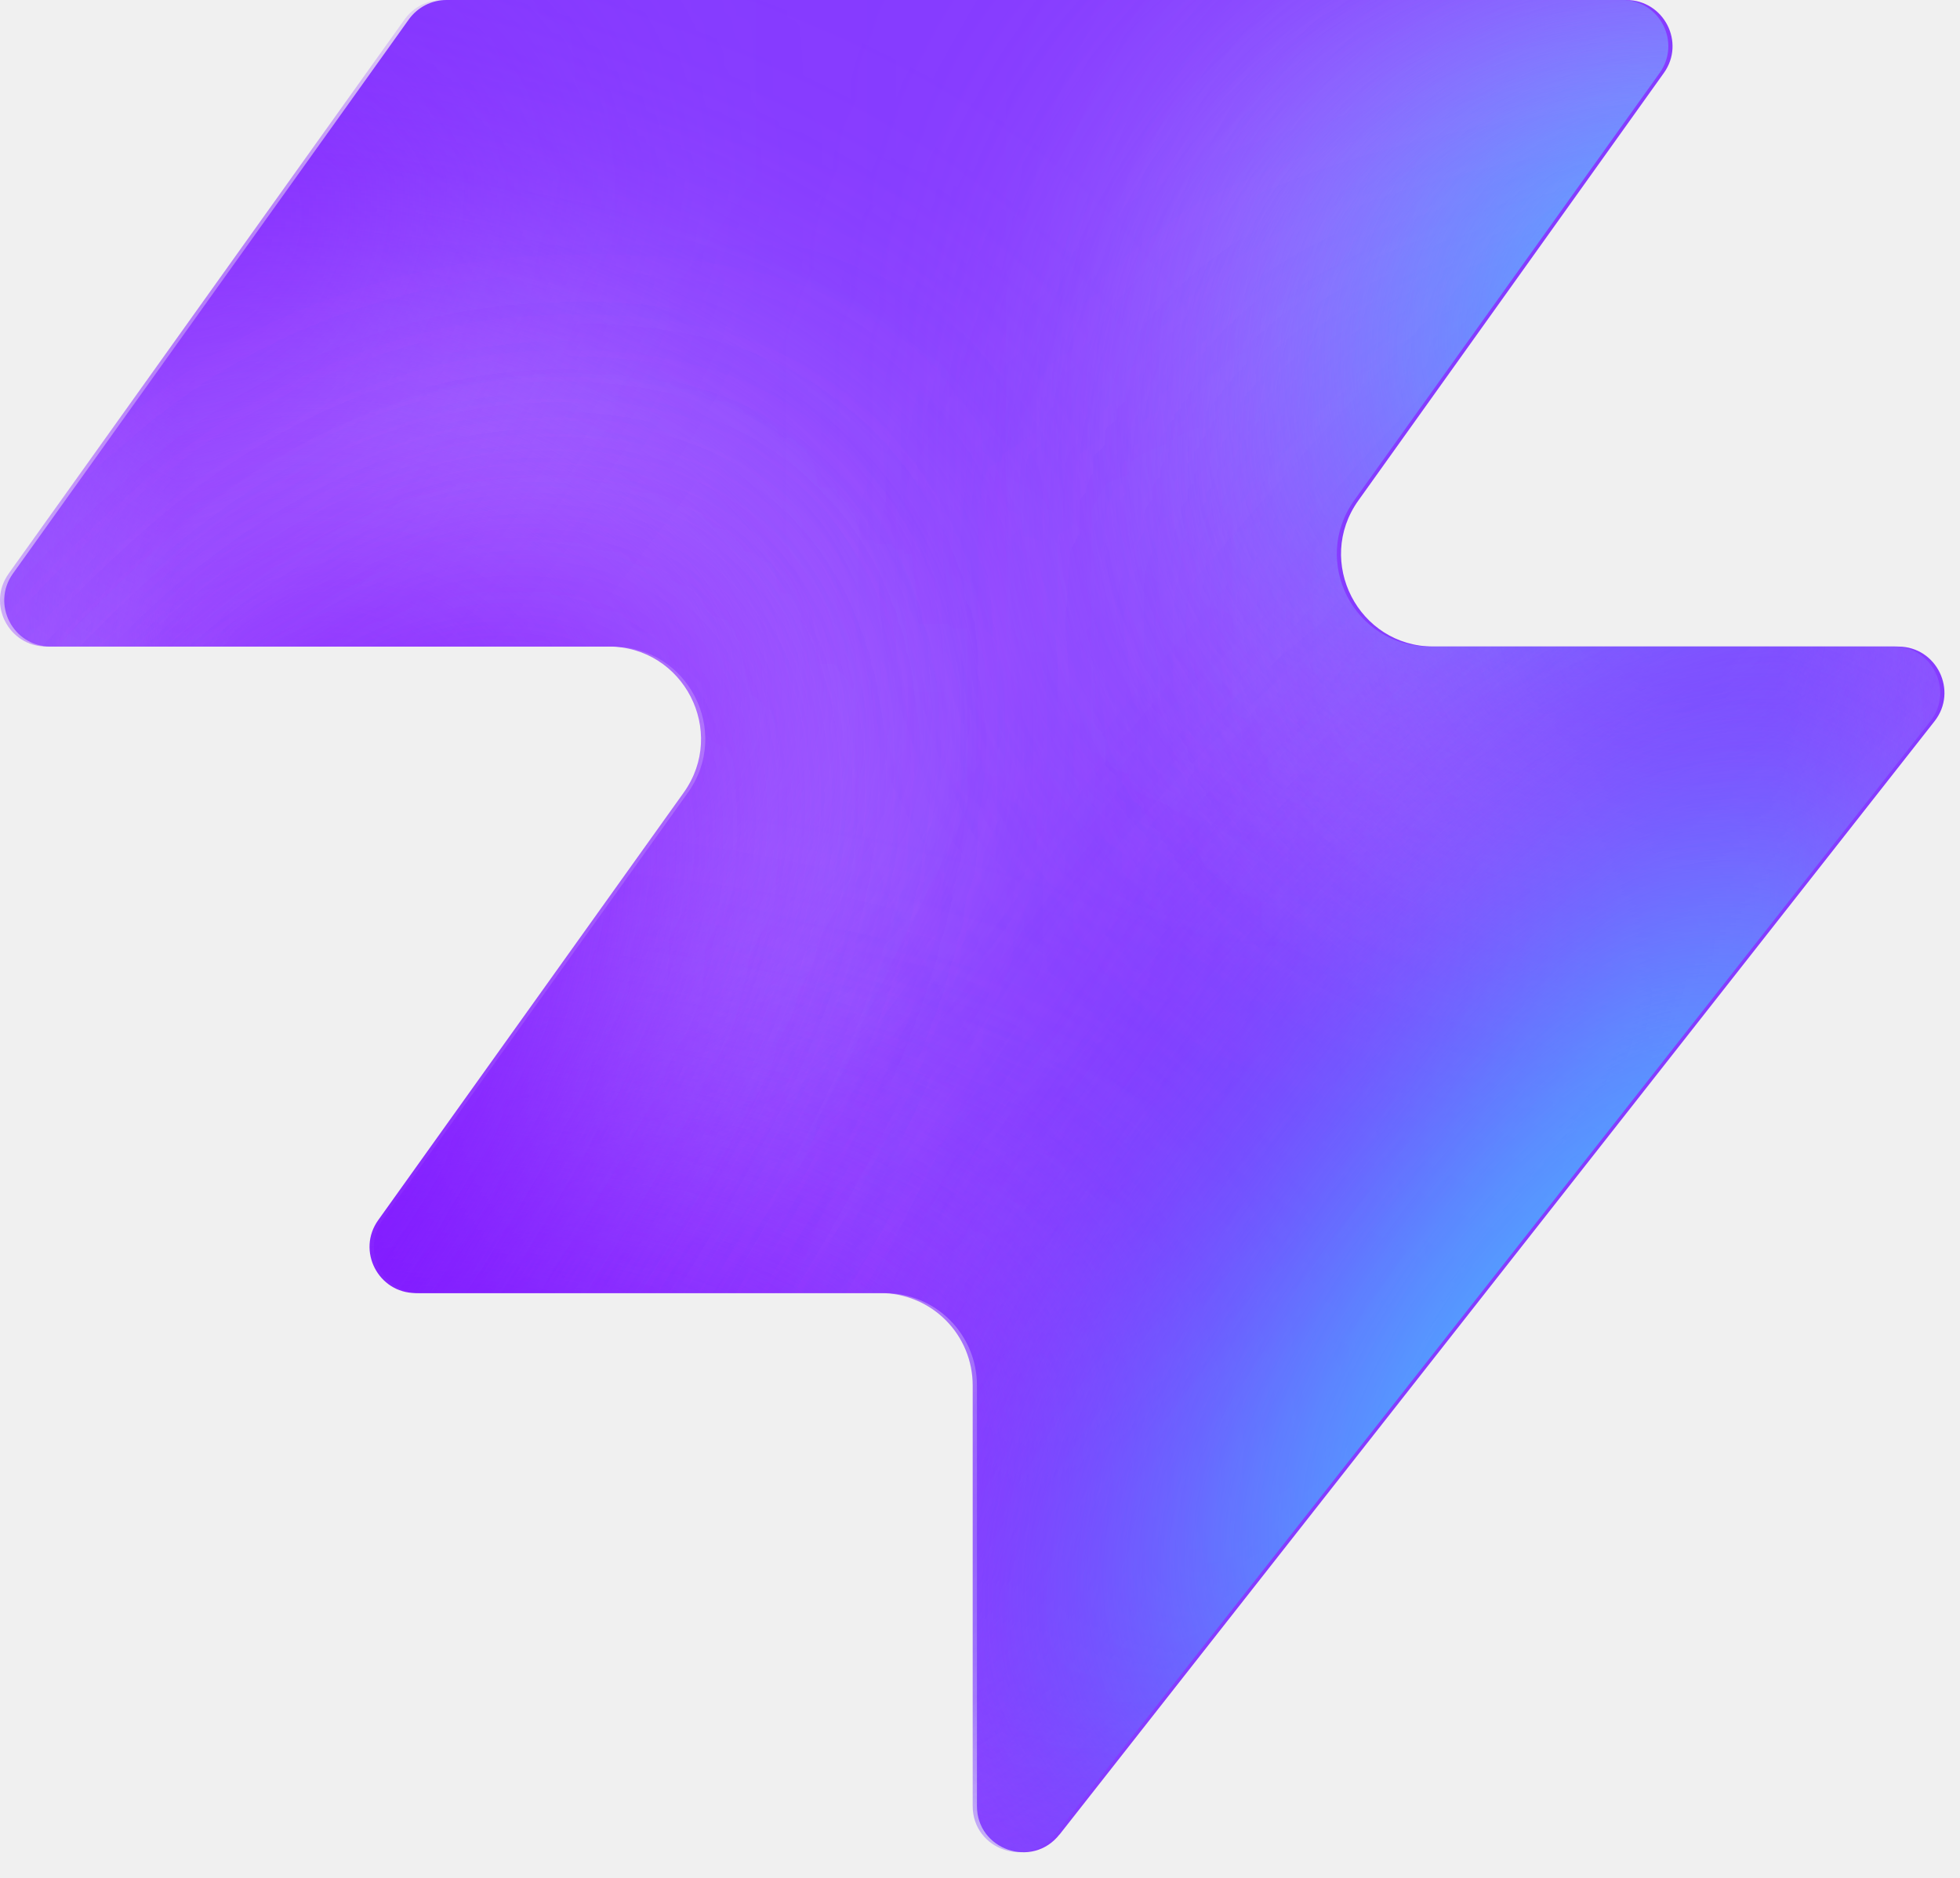
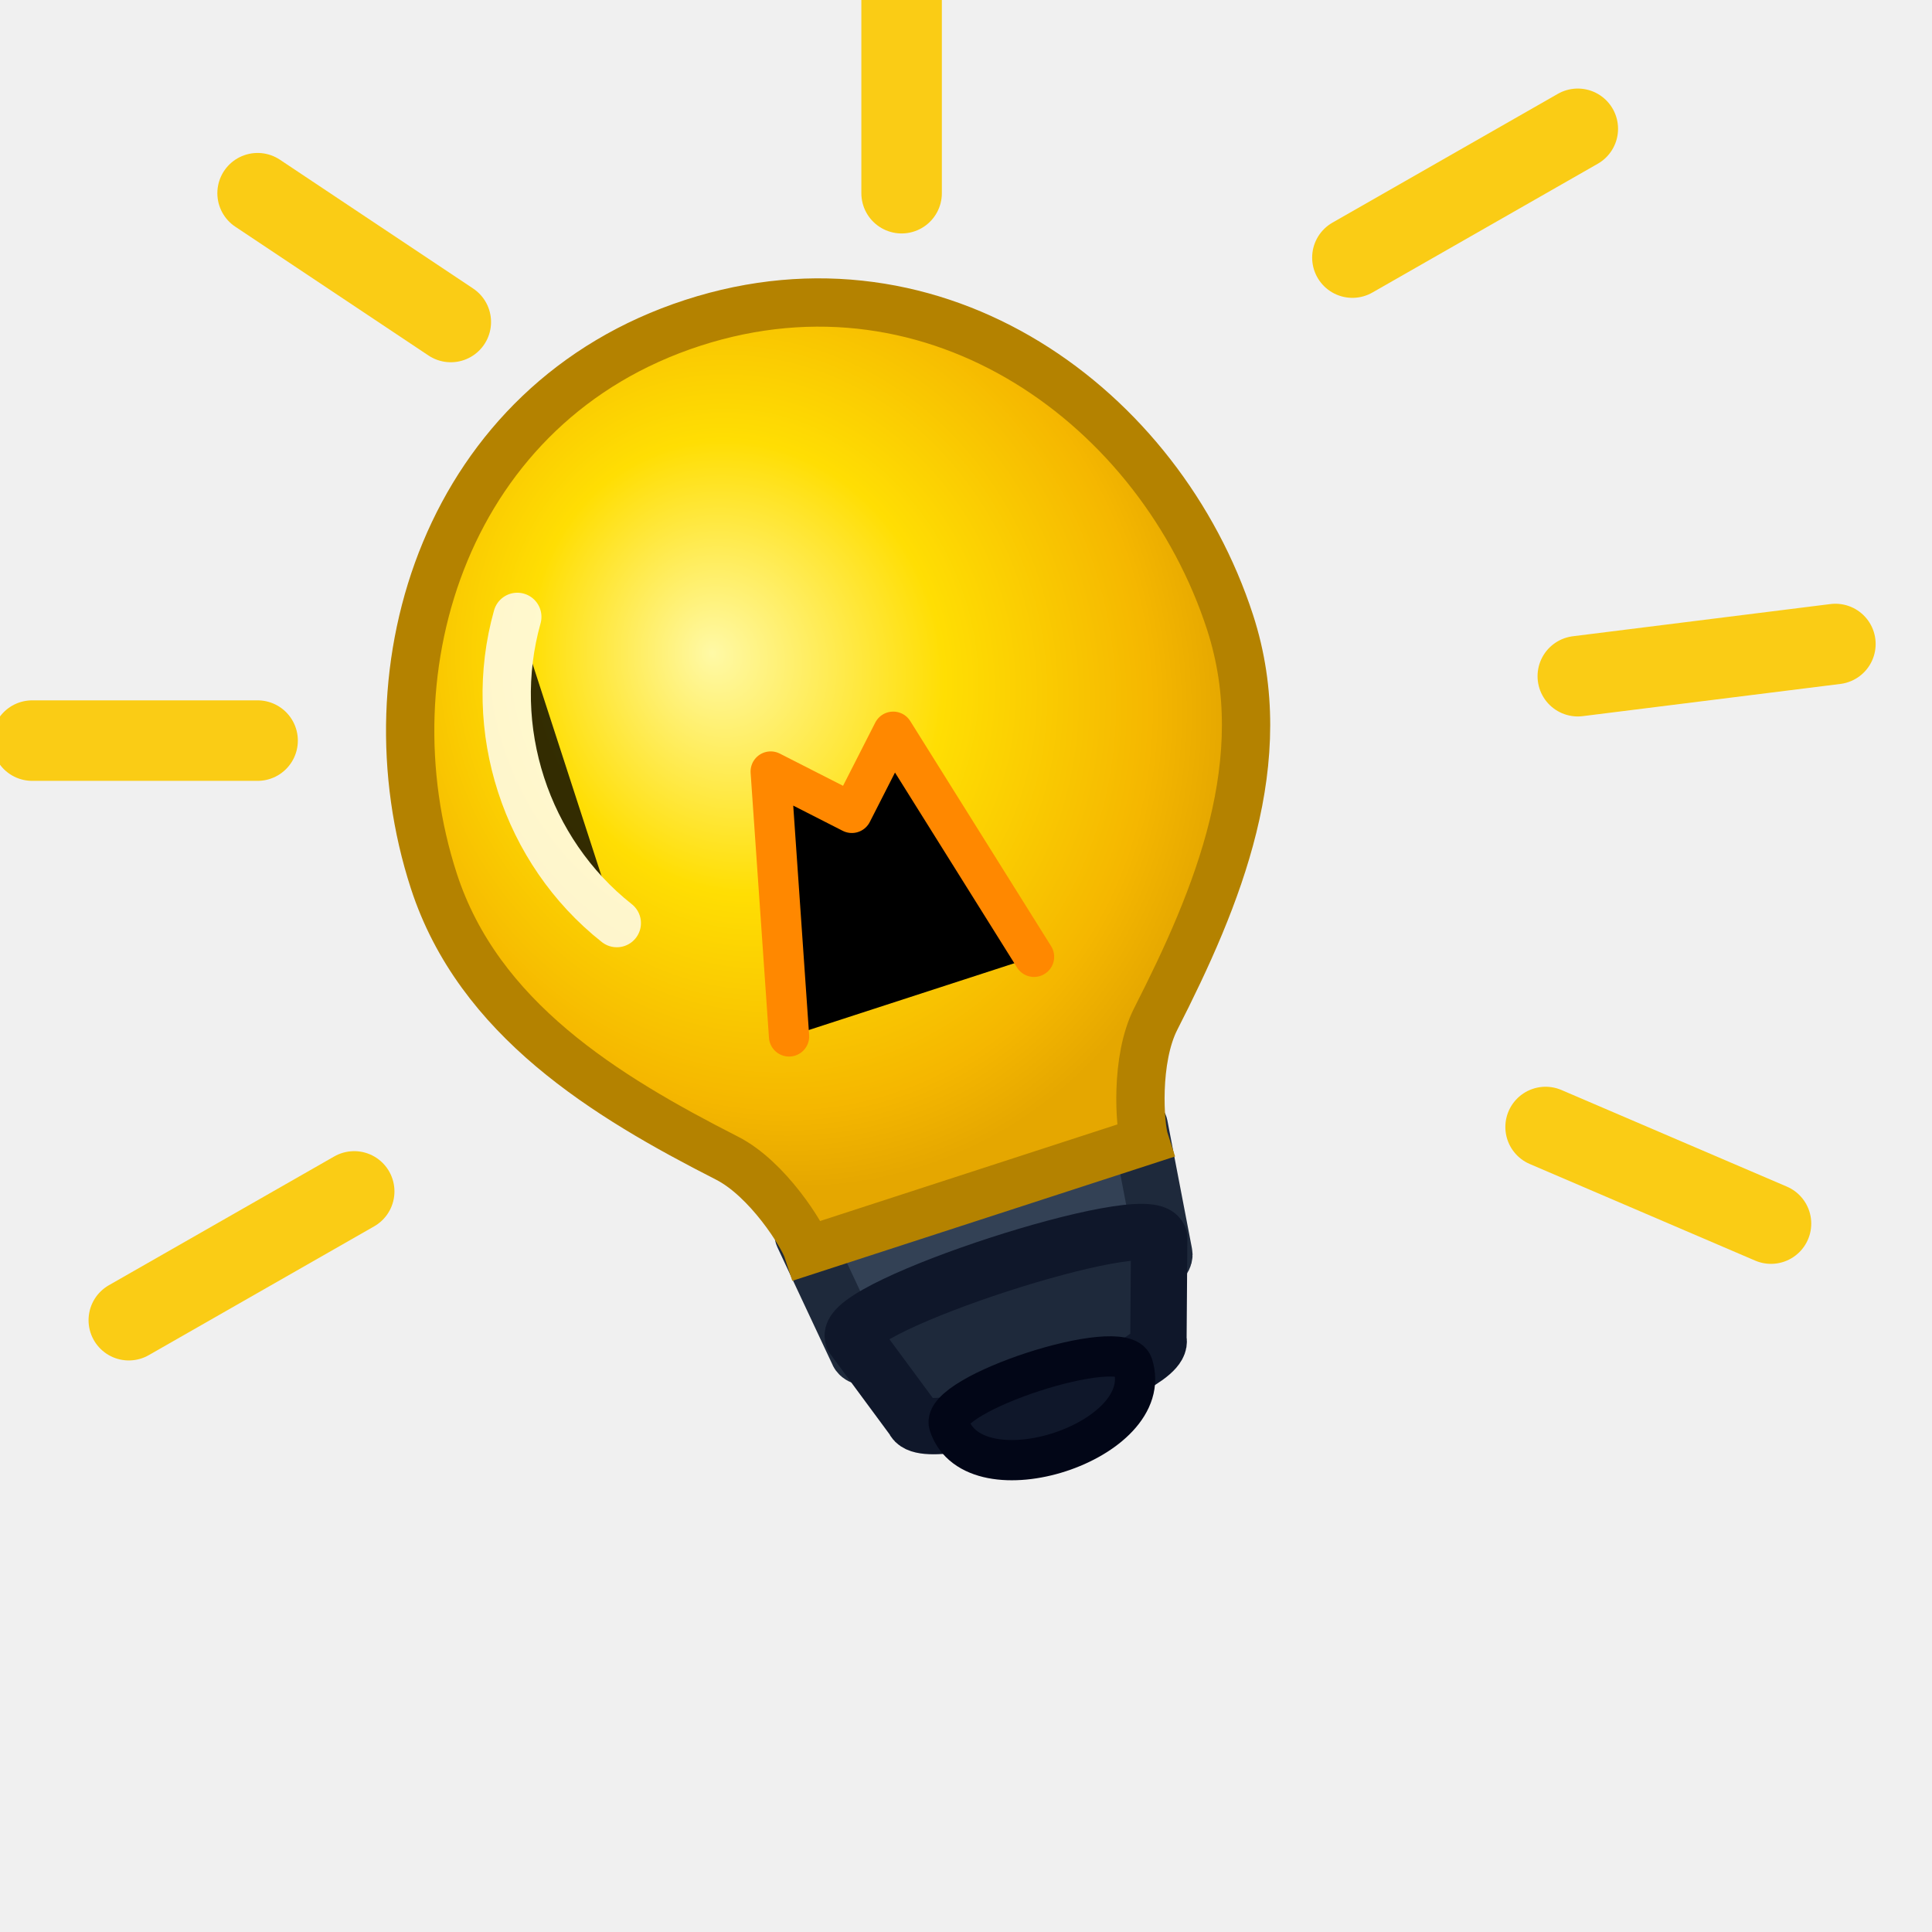
- <svg xmlns="http://www.w3.org/2000/svg" width="48" height="46" fill="none" viewBox="0 0 48 46">
-   <path fill="#863bff" d="M25.946 44.938c-.664.845-2.021.375-2.021-.698V33.937a2.26 2.26 0 0 0-2.262-2.262H10.287c-.92 0-1.456-1.04-.92-1.788l7.48-10.471c1.07-1.497 0-3.578-1.842-3.578H1.237c-.92 0-1.456-1.04-.92-1.788L10.013.474c.214-.297.556-.474.92-.474h28.894c.92 0 1.456 1.04.92 1.788l-7.48 10.471c-1.07 1.498 0 3.579 1.842 3.579h11.377c.943 0 1.473 1.088.89 1.83L25.947 44.94z" style="fill:#863bff;fill:color(display-p3 .525 .23 1);fill-opacity:1" />
-   <mask id="a" width="48" height="46" x="0" y="0" maskUnits="userSpaceOnUse" style="mask-type:alpha">
-     <path fill="#000" d="M25.842 44.938c-.664.844-2.021.375-2.021-.698V33.937a2.26 2.26 0 0 0-2.262-2.262H10.183c-.92 0-1.456-1.04-.92-1.788l7.48-10.471c1.07-1.498 0-3.579-1.842-3.579H1.133c-.92 0-1.456-1.04-.92-1.787L9.91.473c.214-.297.556-.474.92-.474h28.894c.92 0 1.456 1.04.92 1.788l-7.48 10.471c-1.07 1.498 0 3.578 1.842 3.578h11.377c.943 0 1.473 1.088.89 1.832L25.843 44.94z" style="fill:#000;fill-opacity:1" />
-   </mask>
-   <g mask="url(#a)">
-     <g filter="url(#b)">
-       <ellipse cx="5.508" cy="14.704" fill="#ede6ff" rx="5.508" ry="14.704" style="fill:#ede6ff;fill:color(display-p3 .927 .903 1);fill-opacity:1" transform="matrix(.00324 1 1 -.00324 -4.47 31.516)" />
-     </g>
-     <g filter="url(#c)">
-       <ellipse cx="10.399" cy="29.851" fill="#ede6ff" rx="10.399" ry="29.851" style="fill:#ede6ff;fill:color(display-p3 .927 .903 1);fill-opacity:1" transform="matrix(.00324 1 1 -.00324 -39.328 7.883)" />
-     </g>
-     <g filter="url(#d)">
-       <ellipse cx="5.508" cy="30.487" fill="#7e14ff" rx="5.508" ry="30.487" style="fill:#7e14ff;fill:color(display-p3 .492 .077 1);fill-opacity:1" transform="rotate(89.814 -25.913 -14.639)scale(1 -1)" />
-     </g>
-     <g filter="url(#e)">
-       <ellipse cx="5.508" cy="30.599" fill="#7e14ff" rx="5.508" ry="30.599" style="fill:#7e14ff;fill:color(display-p3 .492 .077 1);fill-opacity:1" transform="rotate(89.814 -32.644 -3.334)scale(1 -1)" />
-     </g>
-     <g filter="url(#f)">
-       <ellipse cx="5.508" cy="30.599" fill="#7e14ff" rx="5.508" ry="30.599" style="fill:#7e14ff;fill:color(display-p3 .492 .077 1);fill-opacity:1" transform="matrix(.00324 1 1 -.00324 -34.34 30.47)" />
-     </g>
-     <g filter="url(#g)">
-       <ellipse cx="14.072" cy="22.078" fill="#ede6ff" rx="14.072" ry="22.078" style="fill:#ede6ff;fill:color(display-p3 .927 .903 1);fill-opacity:1" transform="rotate(93.35 24.506 48.493)scale(-1 1)" />
-     </g>
-     <g filter="url(#h)">
-       <ellipse cx="3.47" cy="21.501" fill="#7e14ff" rx="3.47" ry="21.501" style="fill:#7e14ff;fill:color(display-p3 .492 .077 1);fill-opacity:1" transform="rotate(89.009 28.708 47.59)scale(-1 1)" />
-     </g>
-     <g filter="url(#i)">
-       <ellipse cx="3.47" cy="21.501" fill="#7e14ff" rx="3.47" ry="21.501" style="fill:#7e14ff;fill:color(display-p3 .492 .077 1);fill-opacity:1" transform="rotate(89.009 28.708 47.59)scale(-1 1)" />
-     </g>
-     <g filter="url(#j)">
-       <ellipse cx=".387" cy="8.972" fill="#7e14ff" rx="4.407" ry="29.108" style="fill:#7e14ff;fill:color(display-p3 .492 .077 1);fill-opacity:1" transform="rotate(39.51 .387 8.972)" />
-     </g>
-     <g filter="url(#k)">
-       <ellipse cx="47.523" cy="-6.092" fill="#7e14ff" rx="4.407" ry="29.108" style="fill:#7e14ff;fill:color(display-p3 .492 .077 1);fill-opacity:1" transform="rotate(37.892 47.523 -6.092)" />
-     </g>
-     <g filter="url(#l)">
-       <ellipse cx="41.412" cy="6.333" fill="#47bfff" rx="5.971" ry="9.665" style="fill:#47bfff;fill:color(display-p3 .28 .748 1);fill-opacity:1" transform="rotate(37.892 41.412 6.333)" />
-     </g>
-     <g filter="url(#m)">
-       <ellipse cx="-1.879" cy="38.332" fill="#7e14ff" rx="4.407" ry="29.108" style="fill:#7e14ff;fill:color(display-p3 .492 .077 1);fill-opacity:1" transform="rotate(37.892 -1.88 38.332)" />
-     </g>
-     <g filter="url(#n)">
-       <ellipse cx="-1.879" cy="38.332" fill="#7e14ff" rx="4.407" ry="29.108" style="fill:#7e14ff;fill:color(display-p3 .492 .077 1);fill-opacity:1" transform="rotate(37.892 -1.88 38.332)" />
-     </g>
-     <g filter="url(#o)">
-       <ellipse cx="35.651" cy="29.907" fill="#7e14ff" rx="4.407" ry="29.108" style="fill:#7e14ff;fill:color(display-p3 .492 .077 1);fill-opacity:1" transform="rotate(37.892 35.651 29.907)" />
-     </g>
-     <g filter="url(#p)">
-       <ellipse cx="38.418" cy="32.4" fill="#47bfff" rx="5.971" ry="15.297" style="fill:#47bfff;fill:color(display-p3 .28 .748 1);fill-opacity:1" transform="rotate(37.892 38.418 32.4)" />
-     </g>
-   </g>
+ <svg xmlns="http://www.w3.org/2000/svg" viewBox="0 0 120 120" width="120" height="120">
  <defs>
-     <filter id="b" width="60.045" height="41.654" x="-19.77" y="16.149" color-interpolation-filters="sRGB" filterUnits="userSpaceOnUse">
-       <feFlood flood-opacity="0" result="BackgroundImageFix" />
-       <feBlend in="SourceGraphic" in2="BackgroundImageFix" result="shape" />
-       <feGaussianBlur result="effect1_foregroundBlur_2002_17158" stdDeviation="7.659" />
-     </filter>
-     <filter id="c" width="90.34" height="51.437" x="-54.613" y="-7.533" color-interpolation-filters="sRGB" filterUnits="userSpaceOnUse">
-       <feFlood flood-opacity="0" result="BackgroundImageFix" />
-       <feBlend in="SourceGraphic" in2="BackgroundImageFix" result="shape" />
-       <feGaussianBlur result="effect1_foregroundBlur_2002_17158" stdDeviation="7.659" />
-     </filter>
-     <filter id="d" width="79.355" height="29.4" x="-49.64" y="2.03" color-interpolation-filters="sRGB" filterUnits="userSpaceOnUse">
-       <feFlood flood-opacity="0" result="BackgroundImageFix" />
-       <feBlend in="SourceGraphic" in2="BackgroundImageFix" result="shape" />
-       <feGaussianBlur result="effect1_foregroundBlur_2002_17158" stdDeviation="4.596" />
-     </filter>
-     <filter id="e" width="79.579" height="29.4" x="-45.045" y="20.029" color-interpolation-filters="sRGB" filterUnits="userSpaceOnUse">
-       <feFlood flood-opacity="0" result="BackgroundImageFix" />
-       <feBlend in="SourceGraphic" in2="BackgroundImageFix" result="shape" />
-       <feGaussianBlur result="effect1_foregroundBlur_2002_17158" stdDeviation="4.596" />
-     </filter>
-     <filter id="f" width="79.579" height="29.4" x="-43.513" y="21.178" color-interpolation-filters="sRGB" filterUnits="userSpaceOnUse">
-       <feFlood flood-opacity="0" result="BackgroundImageFix" />
-       <feBlend in="SourceGraphic" in2="BackgroundImageFix" result="shape" />
-       <feGaussianBlur result="effect1_foregroundBlur_2002_17158" stdDeviation="4.596" />
-     </filter>
-     <filter id="g" width="74.749" height="58.852" x="15.756" y="-17.901" color-interpolation-filters="sRGB" filterUnits="userSpaceOnUse">
-       <feFlood flood-opacity="0" result="BackgroundImageFix" />
-       <feBlend in="SourceGraphic" in2="BackgroundImageFix" result="shape" />
-       <feGaussianBlur result="effect1_foregroundBlur_2002_17158" stdDeviation="7.659" />
-     </filter>
-     <filter id="h" width="61.377" height="25.362" x="23.548" y="2.284" color-interpolation-filters="sRGB" filterUnits="userSpaceOnUse">
-       <feFlood flood-opacity="0" result="BackgroundImageFix" />
-       <feBlend in="SourceGraphic" in2="BackgroundImageFix" result="shape" />
-       <feGaussianBlur result="effect1_foregroundBlur_2002_17158" stdDeviation="4.596" />
-     </filter>
-     <filter id="i" width="61.377" height="25.362" x="23.548" y="2.284" color-interpolation-filters="sRGB" filterUnits="userSpaceOnUse">
-       <feFlood flood-opacity="0" result="BackgroundImageFix" />
-       <feBlend in="SourceGraphic" in2="BackgroundImageFix" result="shape" />
-       <feGaussianBlur result="effect1_foregroundBlur_2002_17158" stdDeviation="4.596" />
-     </filter>
-     <filter id="j" width="56.045" height="63.649" x="-27.636" y="-22.853" color-interpolation-filters="sRGB" filterUnits="userSpaceOnUse">
-       <feFlood flood-opacity="0" result="BackgroundImageFix" />
-       <feBlend in="SourceGraphic" in2="BackgroundImageFix" result="shape" />
-       <feGaussianBlur result="effect1_foregroundBlur_2002_17158" stdDeviation="4.596" />
-     </filter>
-     <filter id="k" width="54.814" height="64.646" x="20.116" y="-38.415" color-interpolation-filters="sRGB" filterUnits="userSpaceOnUse">
-       <feFlood flood-opacity="0" result="BackgroundImageFix" />
-       <feBlend in="SourceGraphic" in2="BackgroundImageFix" result="shape" />
-       <feGaussianBlur result="effect1_foregroundBlur_2002_17158" stdDeviation="4.596" />
-     </filter>
-     <filter id="l" width="33.541" height="35.313" x="24.641" y="-11.323" color-interpolation-filters="sRGB" filterUnits="userSpaceOnUse">
-       <feFlood flood-opacity="0" result="BackgroundImageFix" />
-       <feBlend in="SourceGraphic" in2="BackgroundImageFix" result="shape" />
-       <feGaussianBlur result="effect1_foregroundBlur_2002_17158" stdDeviation="4.596" />
-     </filter>
-     <filter id="m" width="54.814" height="64.646" x="-29.286" y="6.009" color-interpolation-filters="sRGB" filterUnits="userSpaceOnUse">
-       <feFlood flood-opacity="0" result="BackgroundImageFix" />
-       <feBlend in="SourceGraphic" in2="BackgroundImageFix" result="shape" />
-       <feGaussianBlur result="effect1_foregroundBlur_2002_17158" stdDeviation="4.596" />
-     </filter>
-     <filter id="n" width="54.814" height="64.646" x="-29.286" y="6.009" color-interpolation-filters="sRGB" filterUnits="userSpaceOnUse">
-       <feFlood flood-opacity="0" result="BackgroundImageFix" />
-       <feBlend in="SourceGraphic" in2="BackgroundImageFix" result="shape" />
-       <feGaussianBlur result="effect1_foregroundBlur_2002_17158" stdDeviation="4.596" />
-     </filter>
-     <filter id="o" width="54.814" height="64.646" x="8.244" y="-2.416" color-interpolation-filters="sRGB" filterUnits="userSpaceOnUse">
-       <feFlood flood-opacity="0" result="BackgroundImageFix" />
-       <feBlend in="SourceGraphic" in2="BackgroundImageFix" result="shape" />
-       <feGaussianBlur result="effect1_foregroundBlur_2002_17158" stdDeviation="4.596" />
-     </filter>
-     <filter id="p" width="39.409" height="43.623" x="18.713" y="10.588" color-interpolation-filters="sRGB" filterUnits="userSpaceOnUse">
-       <feFlood flood-opacity="0" result="BackgroundImageFix" />
-       <feBlend in="SourceGraphic" in2="BackgroundImageFix" result="shape" />
-       <feGaussianBlur result="effect1_foregroundBlur_2002_17158" stdDeviation="4.596" />
+     <radialGradient id="favLitGlass" cx="45%" cy="40%" r="55%" fx="40%" fy="35%">
+       <stop offset="0%" stop-color="#FFF9A6" />
+       <stop offset="45%" stop-color="#FFDE03" />
+       <stop offset="85%" stop-color="#F5B700" />
+       <stop offset="100%" stop-color="#E5A700" />
+     </radialGradient>
+     <filter id="favGlow" x="-30%" y="-30%" width="160%" height="160%">
+       <feGaussianBlur stdDeviation="3.5" result="blur" />
+       <feComposite in="SourceGraphic" in2="blur" operator="over" />
    </filter>
  </defs>
+   <g stroke="#FACC15" stroke-width="5" stroke-linecap="round">
+     <line x1="28" y1="20" x2="16" y2="12" />
+     <line x1="56" y1="12" x2="56" y2="-2" />
+     <line x1="84" y1="16" x2="98" y2="8" />
+     <line x1="98" y1="42" x2="114" y2="40" />
+     <line x1="96" y1="70" x2="110" y2="76" />
+     <line x1="16" y1="46" x2="2" y2="46" />
+     <line x1="22" y1="74" x2="8" y2="82" />
+   </g>
+   <g transform="rotate(-18 56 60)">
+     <path d="M45 74 C45 72 67 72 67 74 L66 82 C66 84 46 84 46 82 Z" fill="#334155" stroke="#1E293B" stroke-width="3.5" stroke-linejoin="round" />
+     <path d="M46 81 C46 79 66 79 66 81 L64 87 C64 89 48 89 48 87 Z" fill="#1E293B" stroke="#0F172A" stroke-width="3.5" stroke-linejoin="round" />
+     <path d="M50 88 C50 86 62 86 62 88 C62 93 50 93 50 88 Z" fill="#0F172A" stroke="#020617" stroke-width="2.5" />
+     <path d="M56 18 C40 18 30 32 30 46 C30 55 36 62 42 68 C44 70 45 74 45 75 L67 75 C67 74 68 70 70 68 C76 62 82 55 82 46 C82 32 72 18 56 18 Z" fill="url(#favLitGlass)" stroke="#B48200" stroke-width="3" />
+     <path d="M48 62 L52 46 L56 50 L60 46 L64 62" stroke="#FF8800" stroke-width="2.5" stroke-linecap="round" stroke-linejoin="round" />
+     <path d="M40 32 C36 38 36 46 40 52" stroke="#FFFFFF" stroke-width="3" stroke-linecap="round" opacity="0.8" />
+   </g>
</svg>
